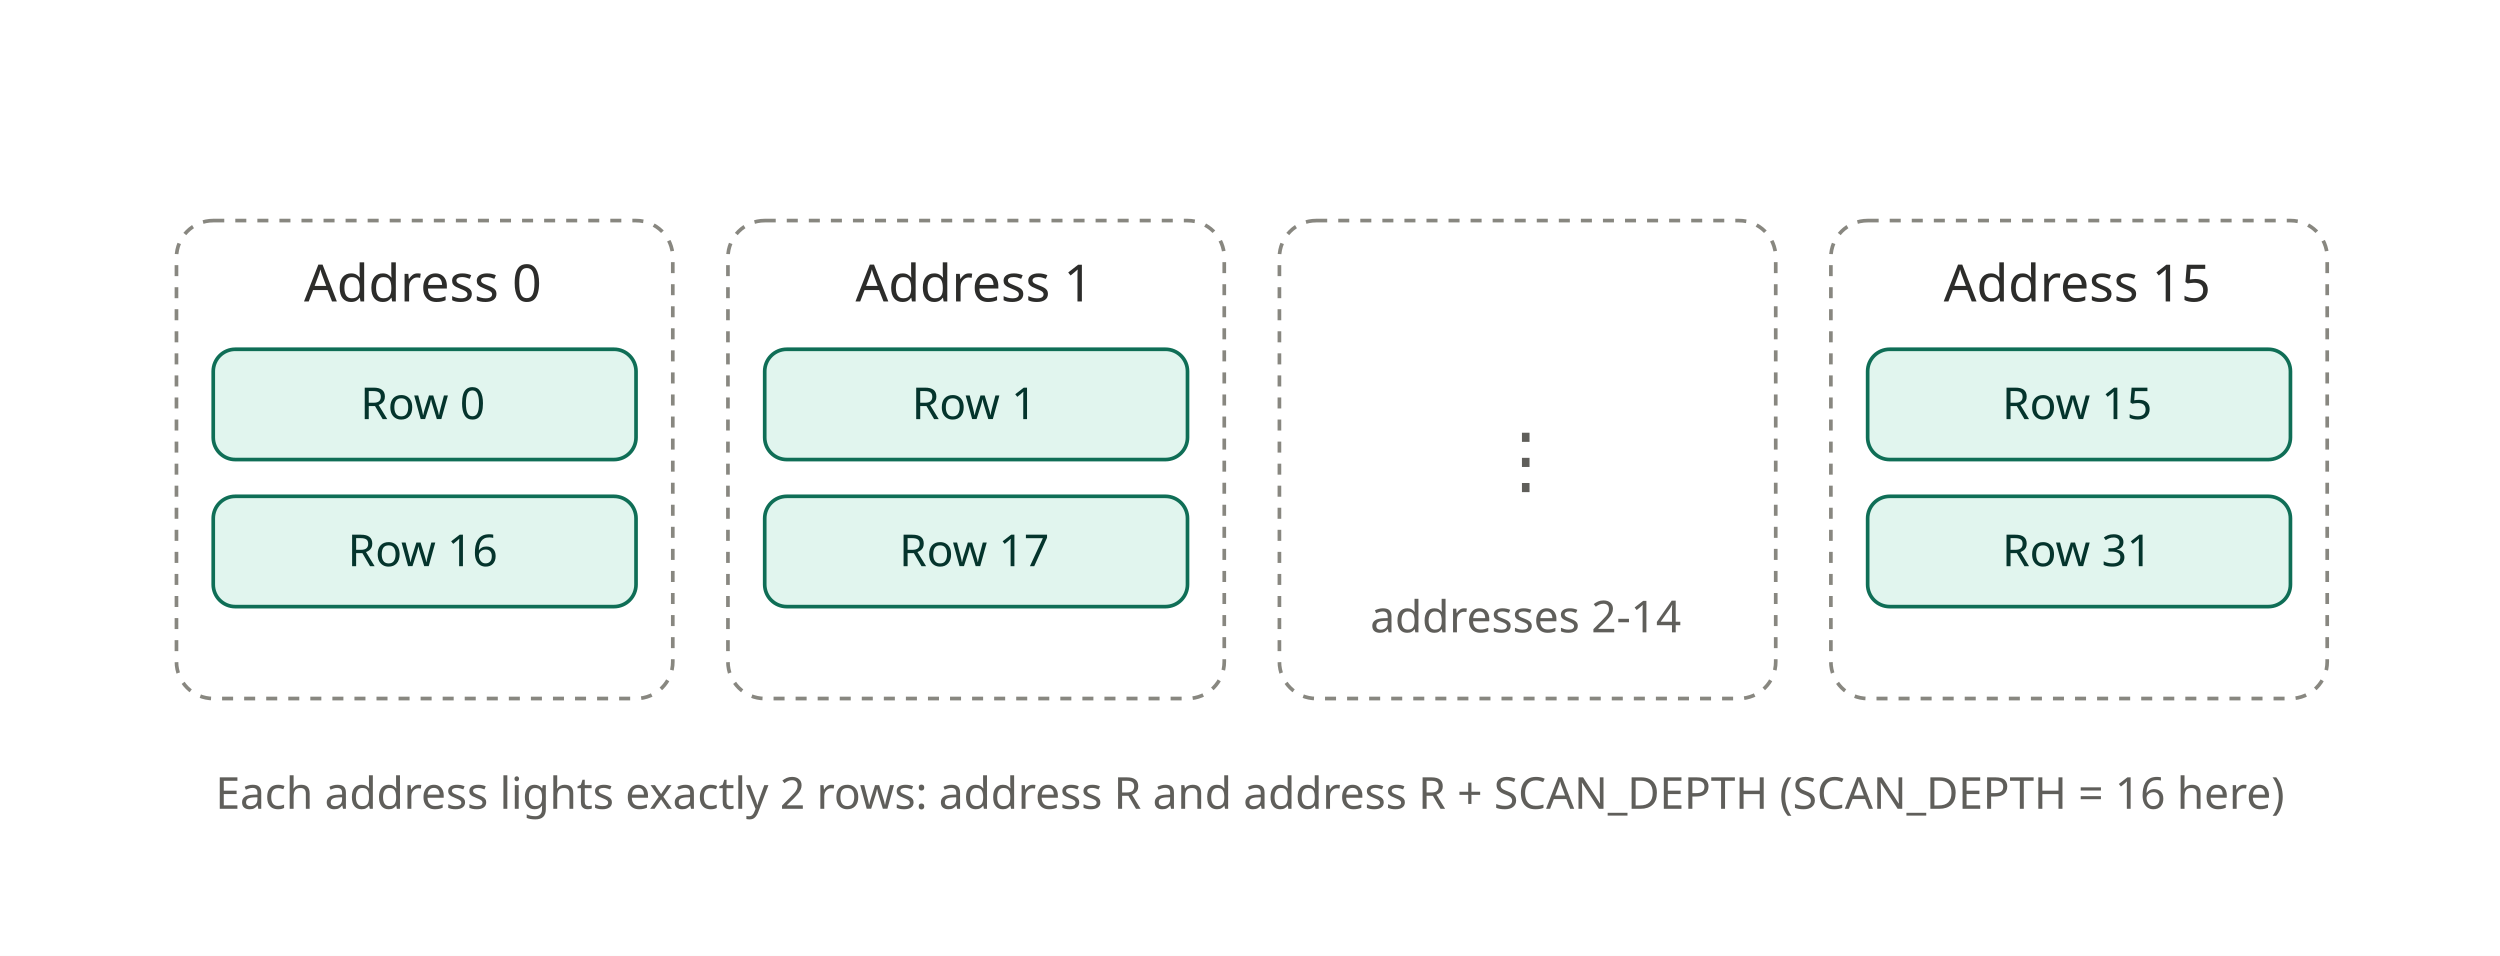
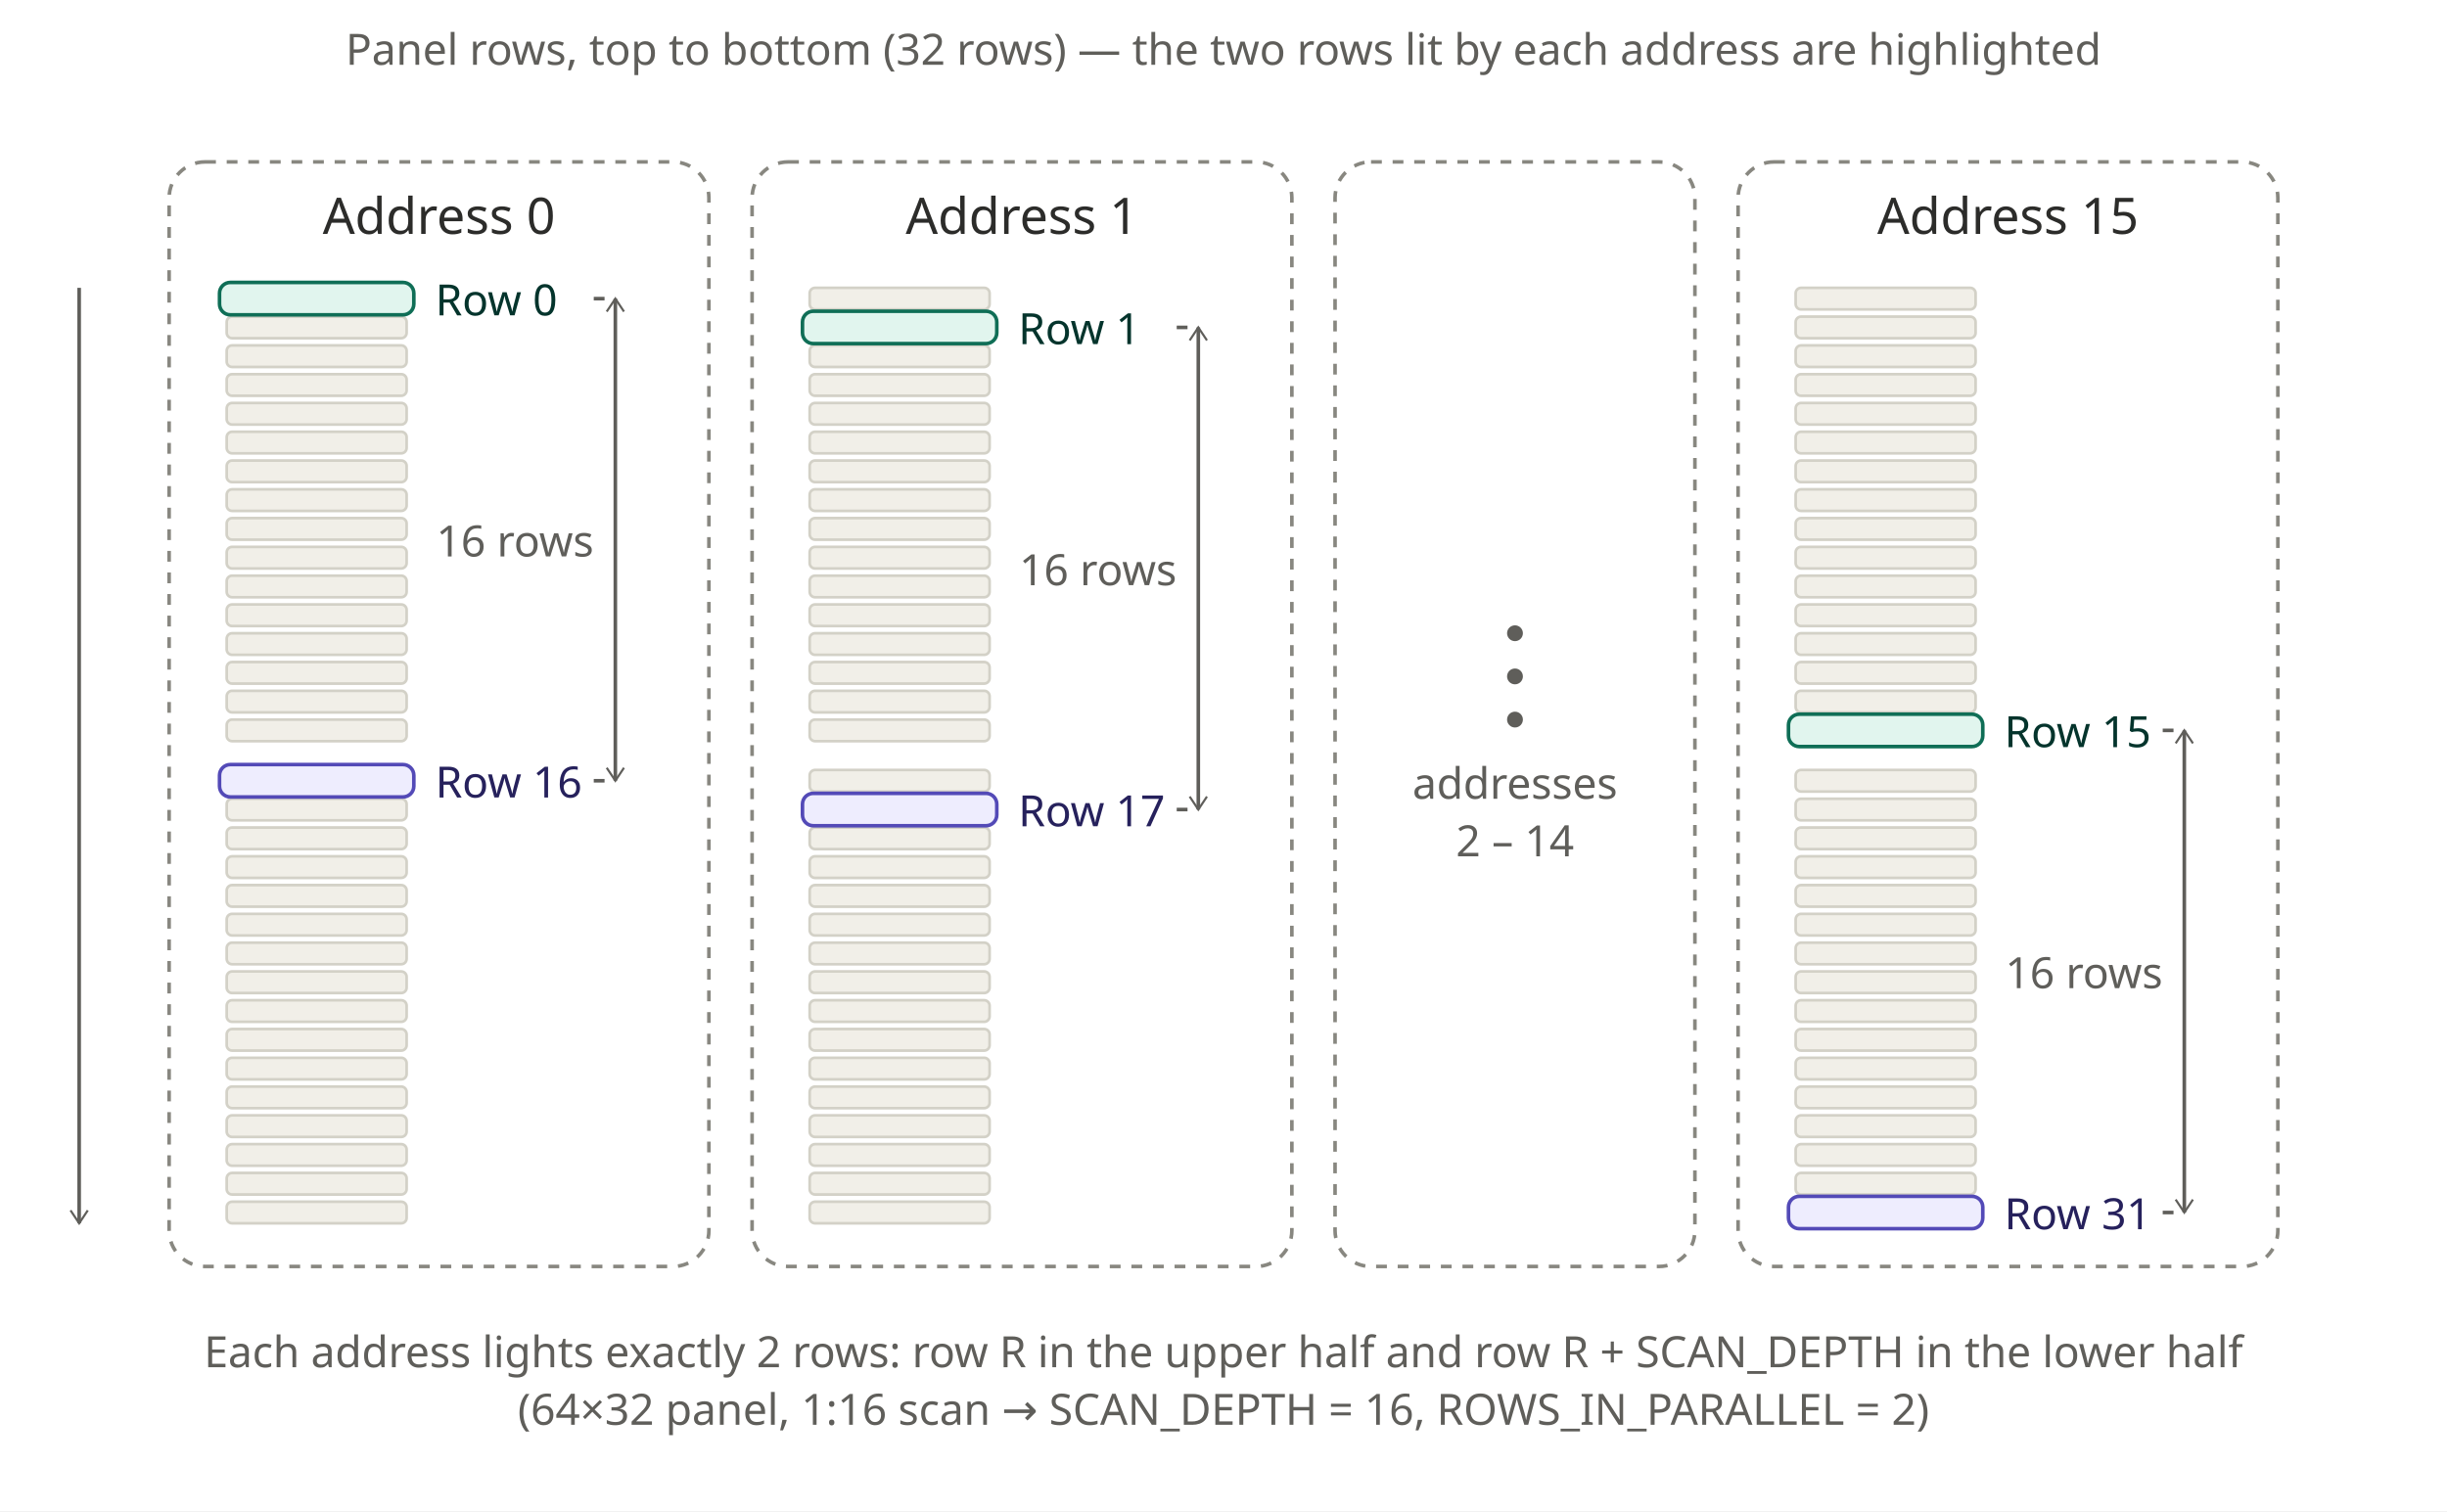
- <svg xmlns="http://www.w3.org/2000/svg" width="680" height="260" viewBox="0 0 680 260" role="img">
+ <svg xmlns="http://www.w3.org/2000/svg" xmlns:xlink="http://www.w3.org/1999/xlink" width="680" height="420" viewBox="0 0 680 420" role="img">
  <style>
  .bg { fill: #ffffff; }
  .container { fill: none; stroke: #888780; stroke-width: 1; stroke-dasharray: 3 3; }
-   .chip { fill: #E1F5EE; stroke: #0F6E56; stroke-width: 1; }
+   .dim { fill: #F1EFE8; stroke: #D3D1C7; stroke-width: 0.75; }
+   .chip-a { fill: #E1F5EE; stroke: #0F6E56; stroke-width: 1; }
+   .chip-b { fill: #EEEDFE; stroke: #534AB7; stroke-width: 1; }
  .title { fill: #2C2C2A; font: 500 14px sans-serif; }
-   .label { fill: #04342C; font: 400 12px sans-serif; }
+   .label-a { fill: #04342C; font: 400 12px sans-serif; }
+   .label-b { fill: #26215C; font: 400 12px sans-serif; }
+   .sub { fill: #5F5E5A; font: 400 12px sans-serif; }
  .caption { fill: #5F5E5A; font: 400 12px sans-serif; }
  .ellipsis { fill: #5F5E5A; font: 500 20px sans-serif; }
+   .arrowline { stroke: #5F5E5A; stroke-width: 1; fill: none; }
+   .leaderline { stroke: #5F5E5A; stroke-width: 1; stroke-dasharray: 3 3; fill: none; }
  @media (prefers-color-scheme: dark) {
    .bg { fill: #1e1e1e; }
    .container { stroke: #B4B2A9; }
-     .chip { fill: #085041; stroke: #5DCAA5; }
+     .dim { fill: #2C2C2A; stroke: #5F5E5A; }
+     .chip-a { fill: #085041; stroke: #5DCAA5; }
+     .chip-b { fill: #3C3489; stroke: #AFA9EC; }
    .title { fill: #F1EFE8; }
-     .label { fill: #9FE1CB; }
+     .label-a { fill: #9FE1CB; }
+     .label-b { fill: #CECBF6; }
+     .sub { fill: #D3D1C7; }
    .caption { fill: #D3D1C7; }
    .ellipsis { fill: #D3D1C7; }
+     .arrowline { stroke: #D3D1C7; }
+     .leaderline { stroke: #D3D1C7; }
  }
</style>
-   <rect class="bg" x="0" y="0" width="680" height="260" />
+   <rect class="bg" x="0" y="0" width="680" height="420" />
+   <defs>
+     <marker id="arrow" viewBox="0 0 10 10" refX="8" refY="5" markerWidth="6" markerHeight="6" orient="auto-start-reverse">
+       <path d="M2 1L8 5L2 9" class="arrowline" />
+     </marker>
+     <g id="half">
+       <rect class="dim" x="0" y="0" width="50" height="6" rx="1.5" />
+       <rect class="dim" x="0" y="8" width="50" height="6" rx="1.5" />
+       <rect class="dim" x="0" y="16" width="50" height="6" rx="1.5" />
+       <rect class="dim" x="0" y="24" width="50" height="6" rx="1.5" />
+       <rect class="dim" x="0" y="32" width="50" height="6" rx="1.5" />
+       <rect class="dim" x="0" y="40" width="50" height="6" rx="1.5" />
+       <rect class="dim" x="0" y="48" width="50" height="6" rx="1.5" />
+       <rect class="dim" x="0" y="56" width="50" height="6" rx="1.5" />
+       <rect class="dim" x="0" y="64" width="50" height="6" rx="1.5" />
+       <rect class="dim" x="0" y="72" width="50" height="6" rx="1.5" />
+       <rect class="dim" x="0" y="80" width="50" height="6" rx="1.5" />
+       <rect class="dim" x="0" y="88" width="50" height="6" rx="1.5" />
+       <rect class="dim" x="0" y="96" width="50" height="6" rx="1.5" />
+       <rect class="dim" x="0" y="104" width="50" height="6" rx="1.5" />
+       <rect class="dim" x="0" y="112" width="50" height="6" rx="1.5" />
+       <rect class="dim" x="0" y="120" width="50" height="6" rx="1.5" />
+     </g>
+     <g id="stack">
+       <use xlink:href="#half" x="0" y="0" />
+       <use xlink:href="#half" x="0" y="134" />
+     </g>
+   </defs>
+   <text class="sub" x="340" y="18" text-anchor="middle">Panel rows, top to bottom (32 rows) — the two rows lit by each address are highlighted</text>
+   <line class="arrowline" x1="22" y1="80" x2="22" y2="340" marker-end="url(#arrow)" />
  <g>
-     <rect class="container" x="48" y="60" width="135" height="130" rx="10" />
-     <text class="title" x="115" y="82" text-anchor="middle">Address 0</text>
-     <rect class="chip" x="58" y="95" width="115" height="30" rx="6" />
-     <text class="label" x="115" y="114" text-anchor="middle">Row 0</text>
-     <rect class="chip" x="58" y="135" width="115" height="30" rx="6" />
-     <text class="label" x="115" y="154" text-anchor="middle">Row 16</text>
+     <rect class="container" x="47" y="45" width="150" height="307" rx="10" />
+     <text class="title" x="122" y="65" text-anchor="middle">Address 0</text>
+     <use xlink:href="#stack" x="63" y="80" />
+     <rect class="chip-a" x="61" y="78.5" width="54" height="9" rx="3" />
+     <rect class="chip-b" x="61" y="212.5" width="54" height="9" rx="3" />
+     <text class="label-a" x="121" y="83" dominant-baseline="central">Row 0</text>
+     <text class="label-b" x="121" y="217" dominant-baseline="central">Row 16</text>
+     <line class="leaderline" x1="165" y1="83" x2="171" y2="83" />
+     <line class="leaderline" x1="165" y1="217" x2="171" y2="217" />
+     <line class="arrowline" x1="171" y1="83" x2="171" y2="217" marker-start="url(#arrow)" marker-end="url(#arrow)" />
+     <text class="sub" x="165" y="150" text-anchor="end" dominant-baseline="central">16 rows</text>
  </g>
  <g>
-     <rect class="container" x="198" y="60" width="135" height="130" rx="10" />
-     <text class="title" x="265" y="82" text-anchor="middle">Address 1</text>
-     <rect class="chip" x="208" y="95" width="115" height="30" rx="6" />
-     <text class="label" x="265" y="114" text-anchor="middle">Row 1</text>
-     <rect class="chip" x="208" y="135" width="115" height="30" rx="6" />
-     <text class="label" x="265" y="154" text-anchor="middle">Row 17</text>
+     <rect class="container" x="209" y="45" width="150" height="307" rx="10" />
+     <text class="title" x="284" y="65" text-anchor="middle">Address 1</text>
+     <use xlink:href="#stack" x="225" y="80" />
+     <rect class="chip-a" x="223" y="86.5" width="54" height="9" rx="3" />
+     <rect class="chip-b" x="223" y="220.5" width="54" height="9" rx="3" />
+     <text class="label-a" x="283" y="91" dominant-baseline="central">Row 1</text>
+     <text class="label-b" x="283" y="225" dominant-baseline="central">Row 17</text>
+     <line class="leaderline" x1="327" y1="91" x2="333" y2="91" />
+     <line class="leaderline" x1="327" y1="225" x2="333" y2="225" />
+     <line class="arrowline" x1="333" y1="91" x2="333" y2="225" marker-start="url(#arrow)" marker-end="url(#arrow)" />
+     <text class="sub" x="327" y="158" text-anchor="end" dominant-baseline="central">16 rows</text>
  </g>
  <g>
-     <rect class="container" x="348" y="60" width="135" height="130" rx="10" />
-     <text class="ellipsis" x="415" y="132" text-anchor="middle">⋮</text>
-     <text class="caption" x="415" y="172" text-anchor="middle">addresses 2-14</text>
+     <rect class="container" x="371" y="45" width="100" height="307" rx="10" />
+     <circle class="ellipsis" cx="421" cy="176" r="2.2" />
+     <circle class="ellipsis" cx="421" cy="188" r="2.2" />
+     <circle class="ellipsis" cx="421" cy="200" r="2.2" />
+     <text class="caption" x="421" y="222" text-anchor="middle">addresses</text>
+     <text class="caption" x="421" y="238" text-anchor="middle">2 – 14</text>
  </g>
  <g>
-     <rect class="container" x="498" y="60" width="135" height="130" rx="10" />
-     <text class="title" x="565" y="82" text-anchor="middle">Address 15</text>
-     <rect class="chip" x="508" y="95" width="115" height="30" rx="6" />
-     <text class="label" x="565" y="114" text-anchor="middle">Row 15</text>
-     <rect class="chip" x="508" y="135" width="115" height="30" rx="6" />
-     <text class="label" x="565" y="154" text-anchor="middle">Row 31</text>
+     <rect class="container" x="483" y="45" width="150" height="307" rx="10" />
+     <text class="title" x="558" y="65" text-anchor="middle">Address 15</text>
+     <use xlink:href="#stack" x="499" y="80" />
+     <rect class="chip-a" x="497" y="198.5" width="54" height="9" rx="3" />
+     <rect class="chip-b" x="497" y="332.5" width="54" height="9" rx="3" />
+     <text class="label-a" x="557" y="203" dominant-baseline="central">Row 15</text>
+     <text class="label-b" x="557" y="337" dominant-baseline="central">Row 31</text>
+     <line class="leaderline" x1="601" y1="203" x2="607" y2="203" />
+     <line class="leaderline" x1="601" y1="337" x2="607" y2="337" />
+     <line class="arrowline" x1="607" y1="203" x2="607" y2="337" marker-start="url(#arrow)" marker-end="url(#arrow)" />
+     <text class="sub" x="601" y="270" text-anchor="end" dominant-baseline="central">16 rows</text>
  </g>
-   <text class="caption" x="340" y="220" text-anchor="middle">Each address lights exactly 2 rows: address R and address R + SCAN_DEPTH (SCAN_DEPTH = 16 here)</text>
+   <text class="caption" x="340" y="380" text-anchor="middle">Each address lights exactly 2 rows: row R in the upper half and row R + SCAN_DEPTH in the lower half</text>
+   <text class="caption" x="340" y="396" text-anchor="middle">(64×32 panel, 1:16 scan → SCAN_DEPTH = 16, ROWS_IN_PARALLEL = 2)</text>
</svg>
